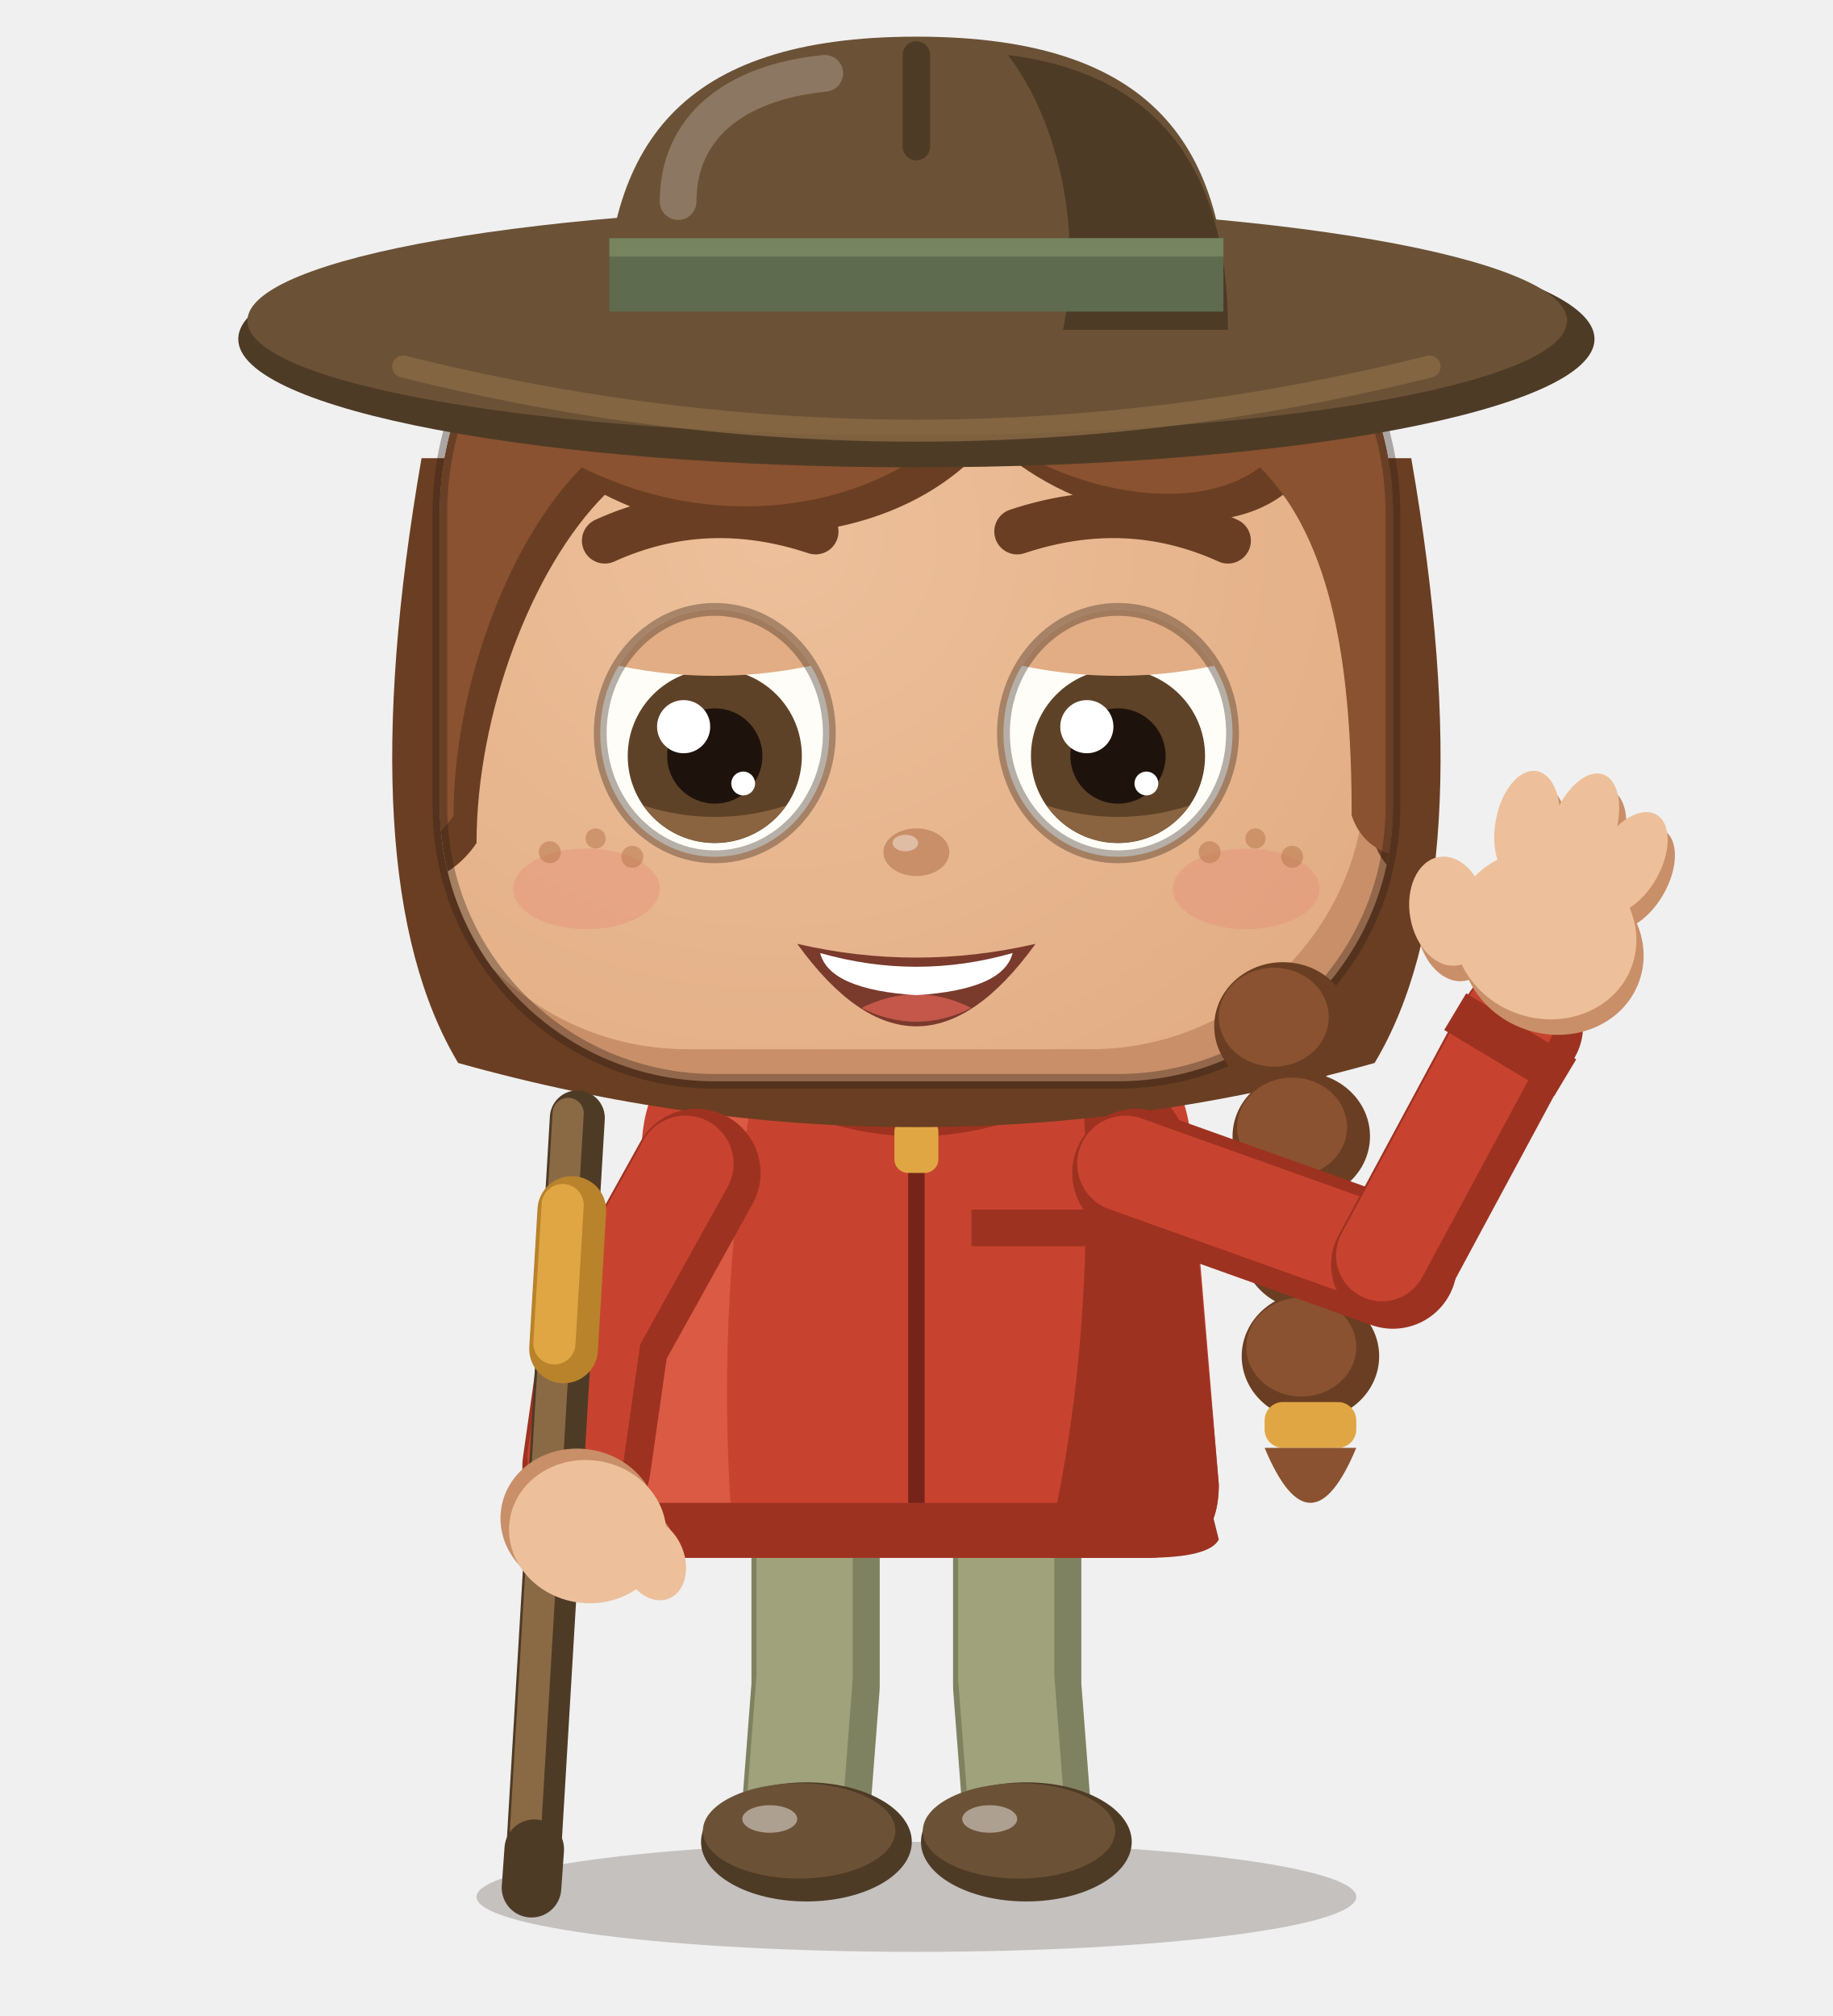
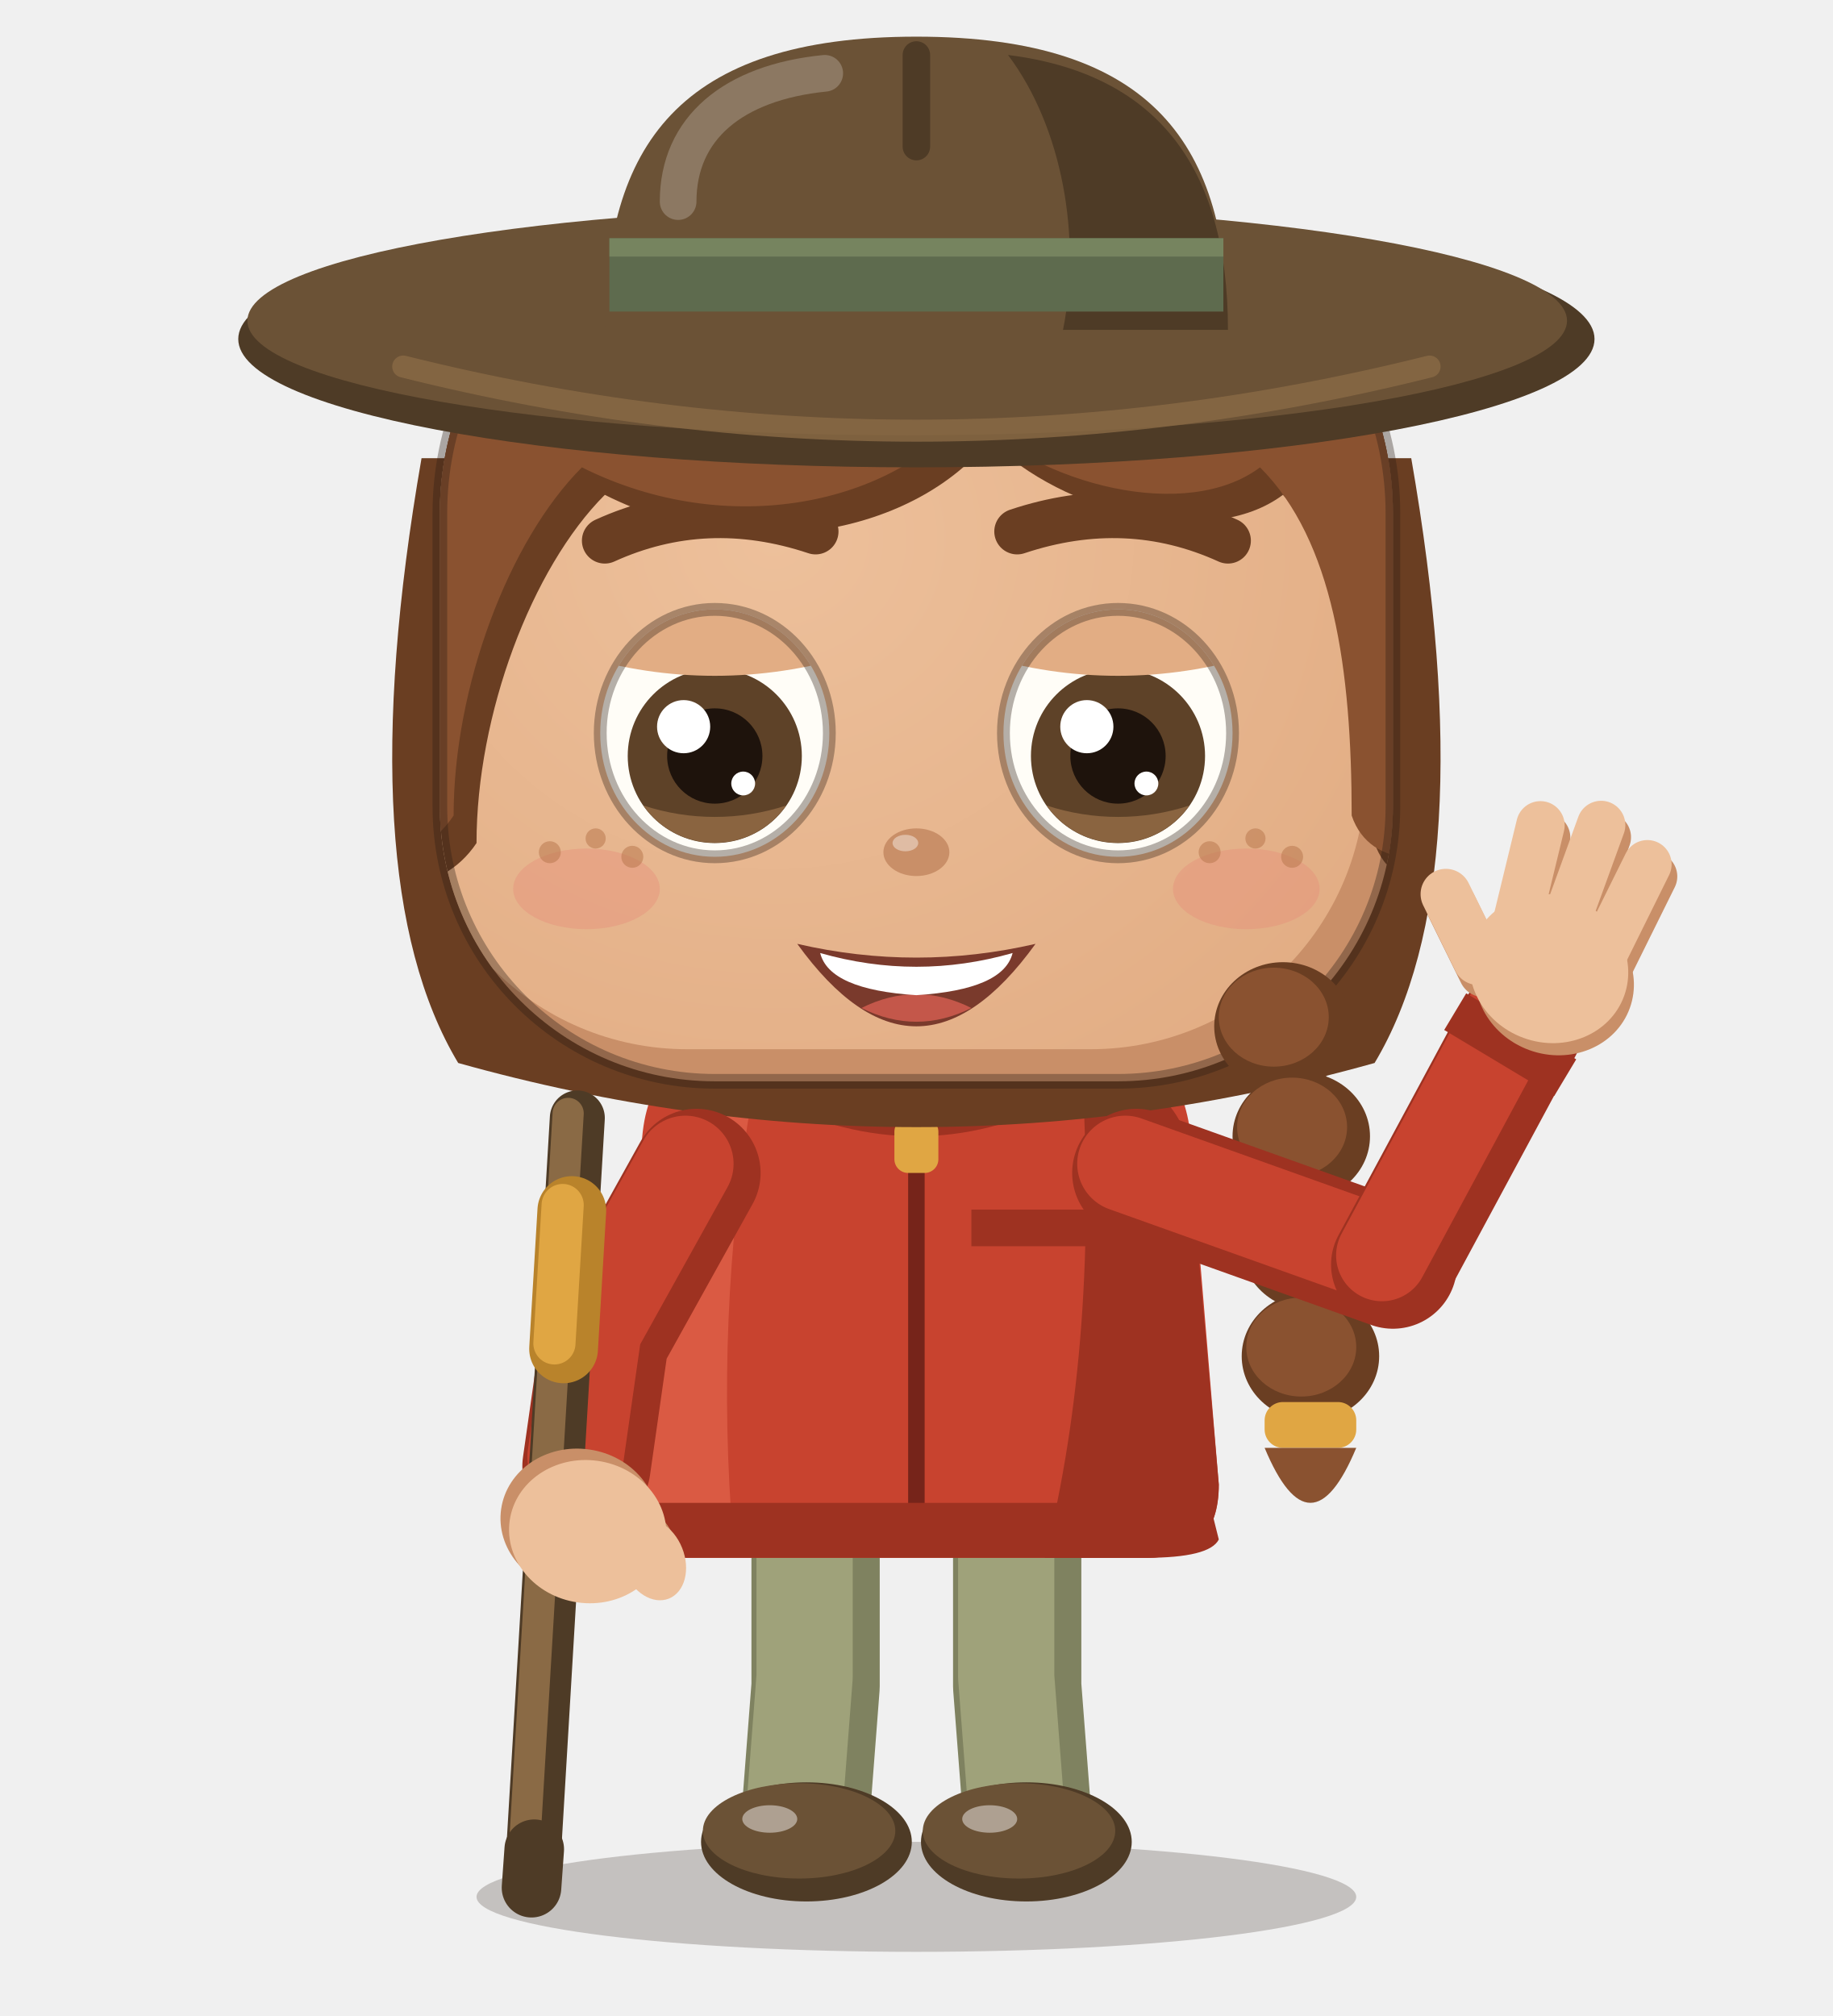
<svg xmlns="http://www.w3.org/2000/svg" viewBox="0 0 200 220" id="bryn-door" class="bryn-door" role="img" aria-labelledby="bryn-door-title">
  <style>@media (prefers-reduced-motion: no-preference){#bryn-door .bryn-door-wave{transform-box:view-box;transform-origin:152px 138px;animation:bryn-door-wave 2.4s ease-in-out infinite}
@keyframes bryn-door-wave{0%,100%{transform:rotate(0deg)}20%{transform:rotate(-10deg)}40%{transform:rotate(6deg)}60%{transform:rotate(-9deg)}80%{transform:rotate(3deg)}}}</style>
  <g>
    <ellipse cx="100" cy="207" rx="48" ry="6" fill="#2A1D14" opacity="0.22" />
    <path d="M89 166L89 184L88 197" fill="none" stroke="#7F8260" stroke-width="14" stroke-linecap="round" stroke-linejoin="round" />
    <path d="M89 166L89 184L88 197" transform="translate(-1.2 -1)" fill="none" stroke="#9FA27A" stroke-width="10.5" stroke-linecap="round" stroke-linejoin="round" />
    <path d="M111 166L111 184L112 197" fill="none" stroke="#7F8260" stroke-width="14" stroke-linecap="round" stroke-linejoin="round" />
    <path d="M111 166L111 184L112 197" transform="translate(-1.2 -1)" fill="none" stroke="#9FA27A" stroke-width="10.5" stroke-linecap="round" stroke-linejoin="round" />
    <ellipse cx="88" cy="201" rx="11.5" ry="6.5" fill="#4E3B26" />
    <ellipse cx="87.2" cy="199.8" rx="10.5" ry="5.2" fill="#6B5236" />
    <ellipse cx="84" cy="198.5" rx="3" ry="1.5" fill="#FFF" opacity="0.45" />
    <ellipse cx="112" cy="201" rx="11.5" ry="6.5" fill="#4E3B26" />
    <ellipse cx="111.2" cy="199.8" rx="10.5" ry="5.2" fill="#6B5236" />
    <ellipse cx="108" cy="198.5" rx="3" ry="1.5" fill="#FFF" opacity="0.45" />
    <path d="M80 114H120C127 114 130 119 130 126L133 162Q133 170 125 170H75Q67 170 67 162L70 126C70 119 73 114 80 114Z" fill="#C8432F" />
    <path d="M75 122C71 132 71 146 70 162Q70 168 76 168H80Q78 144 82 120Z" fill="#DA5A43" />
    <path d="M118 116Q130 118 130 128L133 162Q133 170 125 170H114Q120 146 118 116Z" fill="#9E3221" />
    <path d="M86 112Q100 120 114 112L116 120Q100 128 84 120Z" fill="#9E3221" />
    <path d="M100 122V168" stroke="#76241A" stroke-width="1.8" />
    <rect x="97.6" y="122" width="4.8" height="6" rx="1.5" fill="#E0A643" />
    <path d="M106 132H120V136H106Z" fill="#9E3221" />
    <path d="M68 164H132L133 168Q132 170 125 170H75Q68 170 68 166Z" fill="#9E3221" />
    <clipPath id="bryn-door-hc1">
      <path d="M82 22H118A34 34 0 0 1 152 56V88A30 30 0 0 1 122 118H78A30 30 0 0 1 48 88V56A34 34 0 0 1 82 22Z" />
    </clipPath>
    <radialGradient id="bryn-door-sk2" cx=".38" cy=".42" r=".75">
      <stop offset="0" stop-color="#EDC09B" />
      <stop offset="1" stop-color="#E2AD84" />
    </radialGradient>
    <path d="M46 50Q38 96 50 116Q100 130 150 116Q162 96 154 50Z" fill="#6A3E22" />
    <path d="M82 22H118A34 34 0 0 1 152 56V88A30 30 0 0 1 122 118H78A30 30 0 0 1 48 88V56A34 34 0 0 1 82 22Z" fill="#C98F68" />
    <g clip-path="url(#bryn-door-hc1)">
      <path transform="translate(-3 -3.5)" d="M82 22H118A34 34 0 0 1 152 56V88A30 30 0 0 1 122 118H78A30 30 0 0 1 48 88V56A34 34 0 0 1 82 22Z" fill="url(#bryn-door-sk2)" />
    </g>
    <g fill="#E58C78" opacity=".4">
      <ellipse cx="64" cy="97" rx="8" ry="4.4" />
      <ellipse cx="136" cy="97" rx="8" ry="4.4" />
    </g>
    <g fill="#B9784F" opacity=".55">
      <circle cx="60" cy="93" r="1.2" />
      <circle cx="65" cy="91.5" r="1.1" />
      <circle cx="69" cy="93.5" r="1.2" />
      <circle cx="132" cy="93" r="1.2" />
      <circle cx="137" cy="91.5" r="1.1" />
      <circle cx="141" cy="93.5" r="1.2" />
    </g>
    <path d="M87 103Q100 121 113 103Q100 106  87 103Z" fill="#7A3A2C" />
    <path d="M94 110Q100 107 106 110Q100 113 94 110Z" fill="#C4574A" />
    <path d="M89.5 104Q100 107 110.5 104Q109.5 108 100 108.6Q90.5 108 89.5 104Z" fill="#FFF" />
    <ellipse cx="100" cy="93" rx="3.6" ry="2.6" fill="#C98F68" />
    <ellipse cx="98.8" cy="92" rx="1.4" ry=".9" fill="#FFF" opacity=".4" />
    <clipPath id="bryn-door-eye3">
      <ellipse cx="78" cy="80" rx="12.5" ry="13.5" />
    </clipPath>
    <ellipse cx="78" cy="80" rx="12.5" ry="13.5" fill="#FFFDF7" />
    <g clip-path="url(#bryn-door-eye3)">
      <g transform="translate(78 82.5)">
        <circle r="9.5" fill="#5E4228" />
        <path d="M-7.8 5.4A9.5 9.5 0 0 0 7.8 5.4A25 25 0 0 1 -7.8 5.4Z" fill="#8A6440" />
        <circle r="5.2" fill="#1E130C" />
        <circle cx="-3.4" cy="-3.2" r="2.9" fill="#FFF" />
        <circle cx="3.1" cy="3" r="1.3" fill="#FFF" />
      </g>
      <path d="M63 64.5H93V71.5Q78 76 63 71.5Z" fill="#E2AD84" />
    </g>
    <ellipse cx="78" cy="80" rx="12.5" ry="13.5" fill="none" stroke="#2A1D14" stroke-width="1.4" opacity=".35" />
    <clipPath id="bryn-door-eye4">
      <ellipse cx="122" cy="80" rx="12.5" ry="13.5" />
    </clipPath>
    <ellipse cx="122" cy="80" rx="12.5" ry="13.5" fill="#FFFDF7" />
    <g clip-path="url(#bryn-door-eye4)">
      <g transform="translate(122 82.5)">
        <circle r="9.5" fill="#5E4228" />
        <path d="M-7.8 5.4A9.5 9.5 0 0 0 7.8 5.4A25 25 0 0 1 -7.8 5.4Z" fill="#8A6440" />
        <circle r="5.2" fill="#1E130C" />
        <circle cx="-3.4" cy="-3.2" r="2.9" fill="#FFF" />
        <circle cx="3.1" cy="3" r="1.3" fill="#FFF" />
      </g>
      <path d="M107 64.5H137V71.5Q122 76 107 71.5Z" fill="#E2AD84" />
    </g>
    <ellipse cx="122" cy="80" rx="12.5" ry="13.5" fill="none" stroke="#2A1D14" stroke-width="1.4" opacity=".35" />
    <g fill="none" stroke="#6A3E22" stroke-width="5" stroke-linecap="round">
      <path d="M66 59Q77 54 89 58" />
      <path d="M111 58Q123 54 134 59" />
    </g>
    <g clip-path="url(#bryn-door-hc1)">
      <path d="M36 6H164V92C160 98 152 98 150 92C150 76 148 62 140 54C132 60 116 56 108 48C100 58 82 62 66 54C58 62 52 78 52 92C48 98 40 98 36 92Z" fill="#6A3E22" />
      <path transform="translate(-2.5 -3)" d="M36 6H164V92C160 98 152 98 150 92C150 76 148 62 140 54C132 60 116 56 108 48C100 58 82 62 66 54C58 62 52 78 52 92C48 98 40 98 36 92Z" fill="#8A5230" />
      <path d="M70 46C78 42 90 42 100 44" fill="none" stroke="#FFF" stroke-width="4" stroke-linecap="round" opacity=".22" />
    </g>
    <path d="M82 22H118A34 34 0 0 1 152 56V88A30 30 0 0 1 122 118H78A30 30 0 0 1 48 88V56A34 34 0 0 1 82 22Z" fill="none" stroke="#2A1D14" stroke-width="1.6" opacity=".35" />
    <ellipse cx="100" cy="37" rx="74" ry="14" fill="#4E3B26" />
    <ellipse cx="99" cy="35" rx="72" ry="12.5" fill="#6B5236" />
    <path d="M66 36C66 16 74 4 100 4C126 4 134 16 134 36Z" fill="#6B5236" />
    <path d="M110 6C126 8 134 18 134 36H116C118 26 116 14 110 6Z" fill="#4E3B26" />
    <path d="M66.5 26H133.5V34H66.5Z" fill="#5E6B4E" />
    <path d="M66.5 26H133.5V28H66.5Z" fill="#76845F" />
    <path d="M100 6Q100 12 100 16" fill="none" stroke="#4E3B26" stroke-width="3" stroke-linecap="round" />
    <path d="M74 22C74 14 80 9 90 8" fill="none" stroke="#FFF" stroke-width="4" stroke-linecap="round" opacity=".22" />
    <path d="M44 40Q100 54 156 40" fill="none" stroke="#8A6A45" stroke-width="2.4" stroke-linecap="round" opacity=".8" />
    <ellipse cx="140" cy="112" rx="7.5" ry="7" fill="#6A3E22" />
    <ellipse cx="139" cy="111" rx="6" ry="5.4" fill="#8A5230" />
    <ellipse cx="142" cy="124" rx="7.5" ry="7" fill="#6A3E22" />
    <ellipse cx="141" cy="123" rx="6" ry="5.4" fill="#8A5230" />
    <ellipse cx="143" cy="136" rx="7.5" ry="7" fill="#6A3E22" />
    <ellipse cx="142" cy="135" rx="6" ry="5.4" fill="#8A5230" />
    <ellipse cx="143" cy="148" rx="7.5" ry="7" fill="#6A3E22" />
    <ellipse cx="142" cy="147" rx="6" ry="5.4" fill="#8A5230" />
    <rect x="138" y="153" width="10" height="5" rx="2" fill="#E0A643" />
    <path d="M138 158Q143 170 148 158Z" fill="#8A5230" />
    <path d="M76 128L66 146L64 160" fill="none" stroke="#9E3221" stroke-width="14" stroke-linecap="round" stroke-linejoin="round" />
    <path d="M76 128L66 146L64 160" transform="translate(-1.2 -1)" fill="none" stroke="#C8432F" stroke-width="10.5" stroke-linecap="round" stroke-linejoin="round" />
    <path d="M63 122L58 206" stroke="#4E3B26" stroke-width="6" stroke-linecap="round" />
    <path d="M63 122L58 206" transform="translate(-1 -.5)" stroke="#8A6A45" stroke-width="3.4" stroke-linecap="round" />
    <path d="M62.4 132.1L61.5 147.2" stroke="#B9832B" stroke-width="7.5" stroke-linecap="round" />
    <path d="M62.4 132.1L61.5 147.2" transform="translate(-1 -.6)" stroke="#E0A643" stroke-width="4.6" stroke-linecap="round" />
    <path d="M58.3 201.8L58 206" stroke="#4E3B26" stroke-width="6.5" stroke-linecap="round" />
    <g transform="translate(63.2 165.9) rotate(188.1) scale(1 1)">
      <g fill="#C98F68">
        <ellipse cy="0" rx="8.6" ry="7.8" />
        <ellipse cx="-7.5" cy="-2" rx="3.4" ry="4.6" transform="rotate(-30 -7.5 -2)" />
      </g>
      <g fill="#EDC09B" transform="translate(-1.1 -1.1)">
        <ellipse cy="0" rx="8.6" ry="7.8" />
        <ellipse cx="-7.5" cy="-2" rx="3.4" ry="4.6" transform="rotate(-30 -7.5 -2)" />
      </g>
    </g>
    <path d="M124 128L152 138" fill="none" stroke="#9E3221" stroke-width="14" stroke-linecap="round" stroke-linejoin="round" />
    <path d="M124 128L152 138" transform="translate(-1.2 -1)" fill="none" stroke="#C8432F" stroke-width="10.5" stroke-linecap="round" stroke-linejoin="round" />
  </g>
  <g class="bryn-door-wave">
    <path d="M152 138L166 112" fill="none" stroke="#9E3221" stroke-width="13.5" stroke-linecap="round" stroke-linejoin="round" />
    <path d="M152 138L166 112" transform="translate(-1.2 -1)" fill="none" stroke="#C8432F" stroke-width="10" stroke-linecap="round" stroke-linejoin="round" />
    <path d="M163.6 116L166 112" stroke="#9E3221" stroke-width="14" stroke-linecap="butt" />
-     <g transform="translate(170 102) rotate(20) scale(1.2 1.2)">
-       <g fill="#C98F68">
-         <ellipse cy="1.5" rx="8.4" ry="7.6" />
-         <ellipse cx="-4.9" cy="-7.2" rx="2.9" ry="5.1" transform="rotate(-10 -4.9 -7.2)" />
-         <ellipse cy="-8.6" rx="2.9" ry="5.4" />
-         <ellipse cx="4.9" cy="-7.2" rx="2.9" ry="5.1" transform="rotate(10 4.9 -7.2)" />
-         <ellipse cx="-9" cy="2.5" rx="3.5" ry="5" transform="rotate(-30 -9 2.5)" />
+     <g transform="translate(170 103) rotate(20) scale(1.15)">
+       <g transform="translate(.9 .9)">
+         <g fill="#C98F68" stroke="#C98F68" stroke-linecap="round">
+           <ellipse cy="2.5" rx="7.6" ry="7" stroke="none" />
+           <path d="M-4.4 -1L-5.4 -10M0 -2L0 -12M4.4 -1L5.4 -10" stroke-width="4.6" fill="none" />
+           <path d="M-6.6 4L-11.6 -0.8" stroke-width="4.8" fill="none" />
+         </g>
      </g>
-       <g fill="#EDC09B" transform="translate(-1.1 -1.1)">
-         <ellipse cy="1.5" rx="8.4" ry="7.6" />
-         <ellipse cx="-4.9" cy="-7.2" rx="2.9" ry="5.1" transform="rotate(-10 -4.9 -7.2)" />
-         <ellipse cy="-8.6" rx="2.9" ry="5.4" />
-         <ellipse cx="4.9" cy="-7.2" rx="2.9" ry="5.1" transform="rotate(10 4.9 -7.2)" />
-         <ellipse cx="-9" cy="2.5" rx="3.5" ry="5" transform="rotate(-30 -9 2.5)" />
+       <g fill="#EDC09B" stroke="#EDC09B" stroke-linecap="round">
+         <ellipse cy="2.5" rx="7.6" ry="7" stroke="none" />
+         <path d="M-4.4 -1L-5.4 -10M0 -2L0 -12M4.4 -1L5.4 -10" stroke-width="4.6" fill="none" />
+         <path d="M-6.6 4L-11.6 -0.8" stroke-width="4.8" fill="none" />
      </g>
    </g>
  </g>
</svg>
